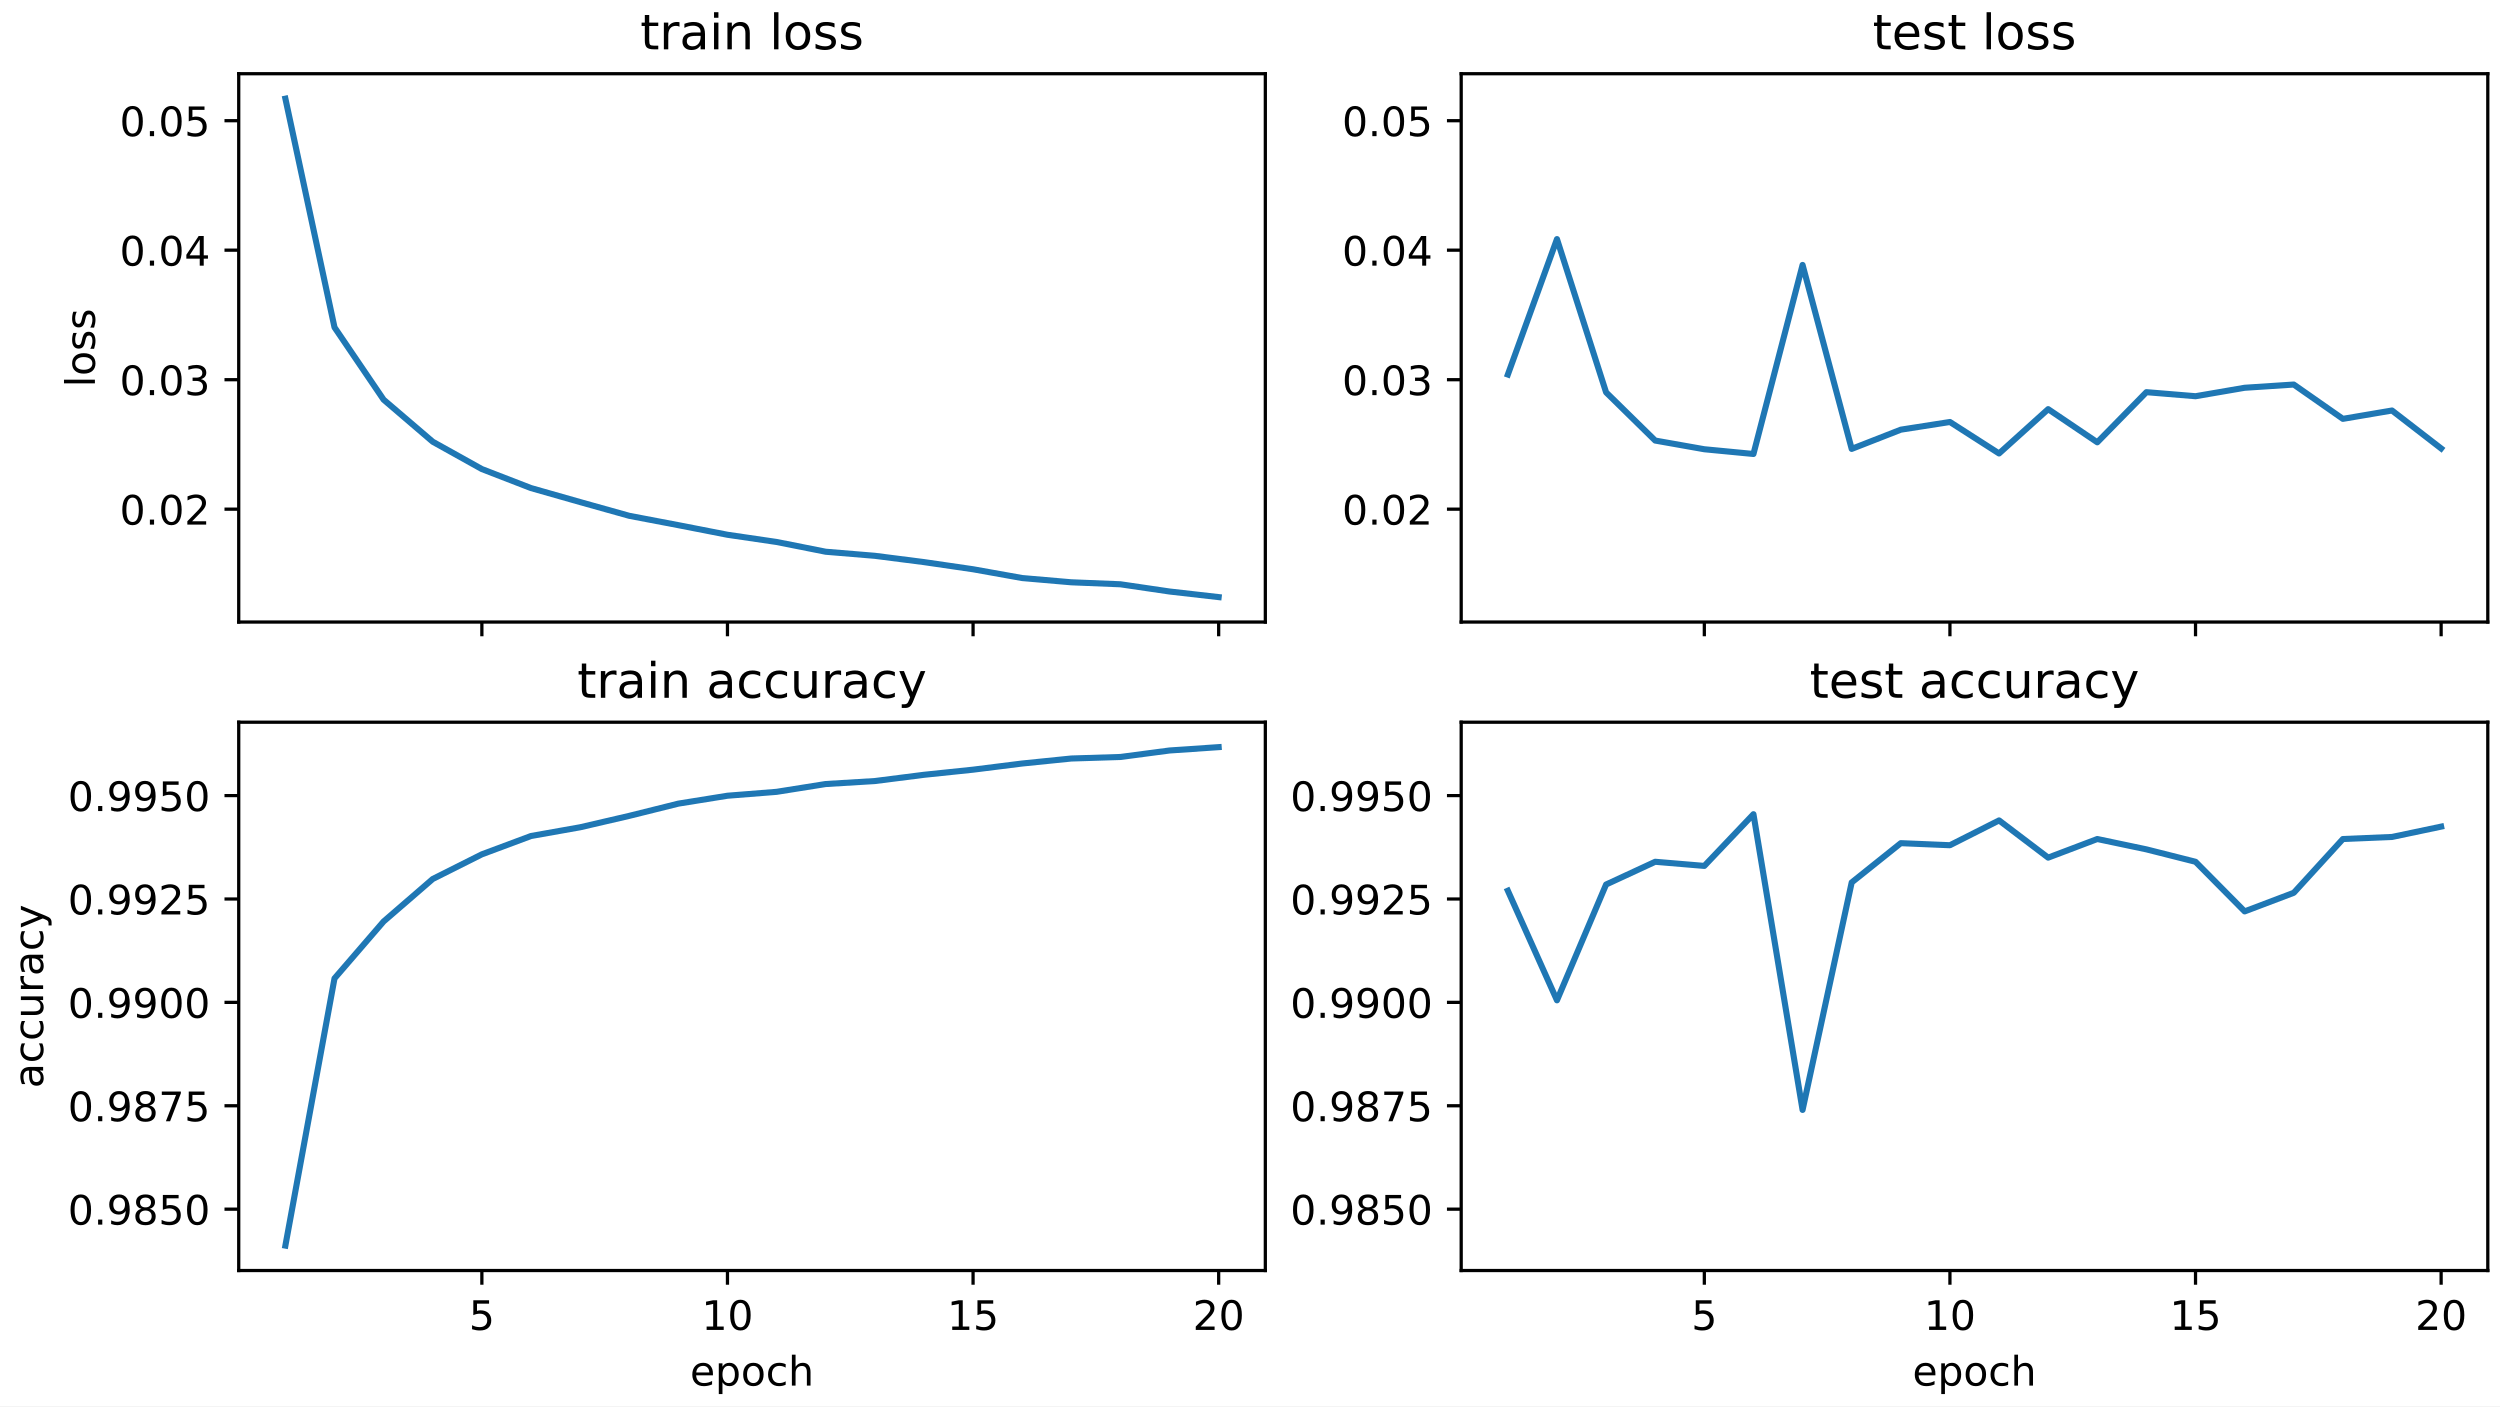
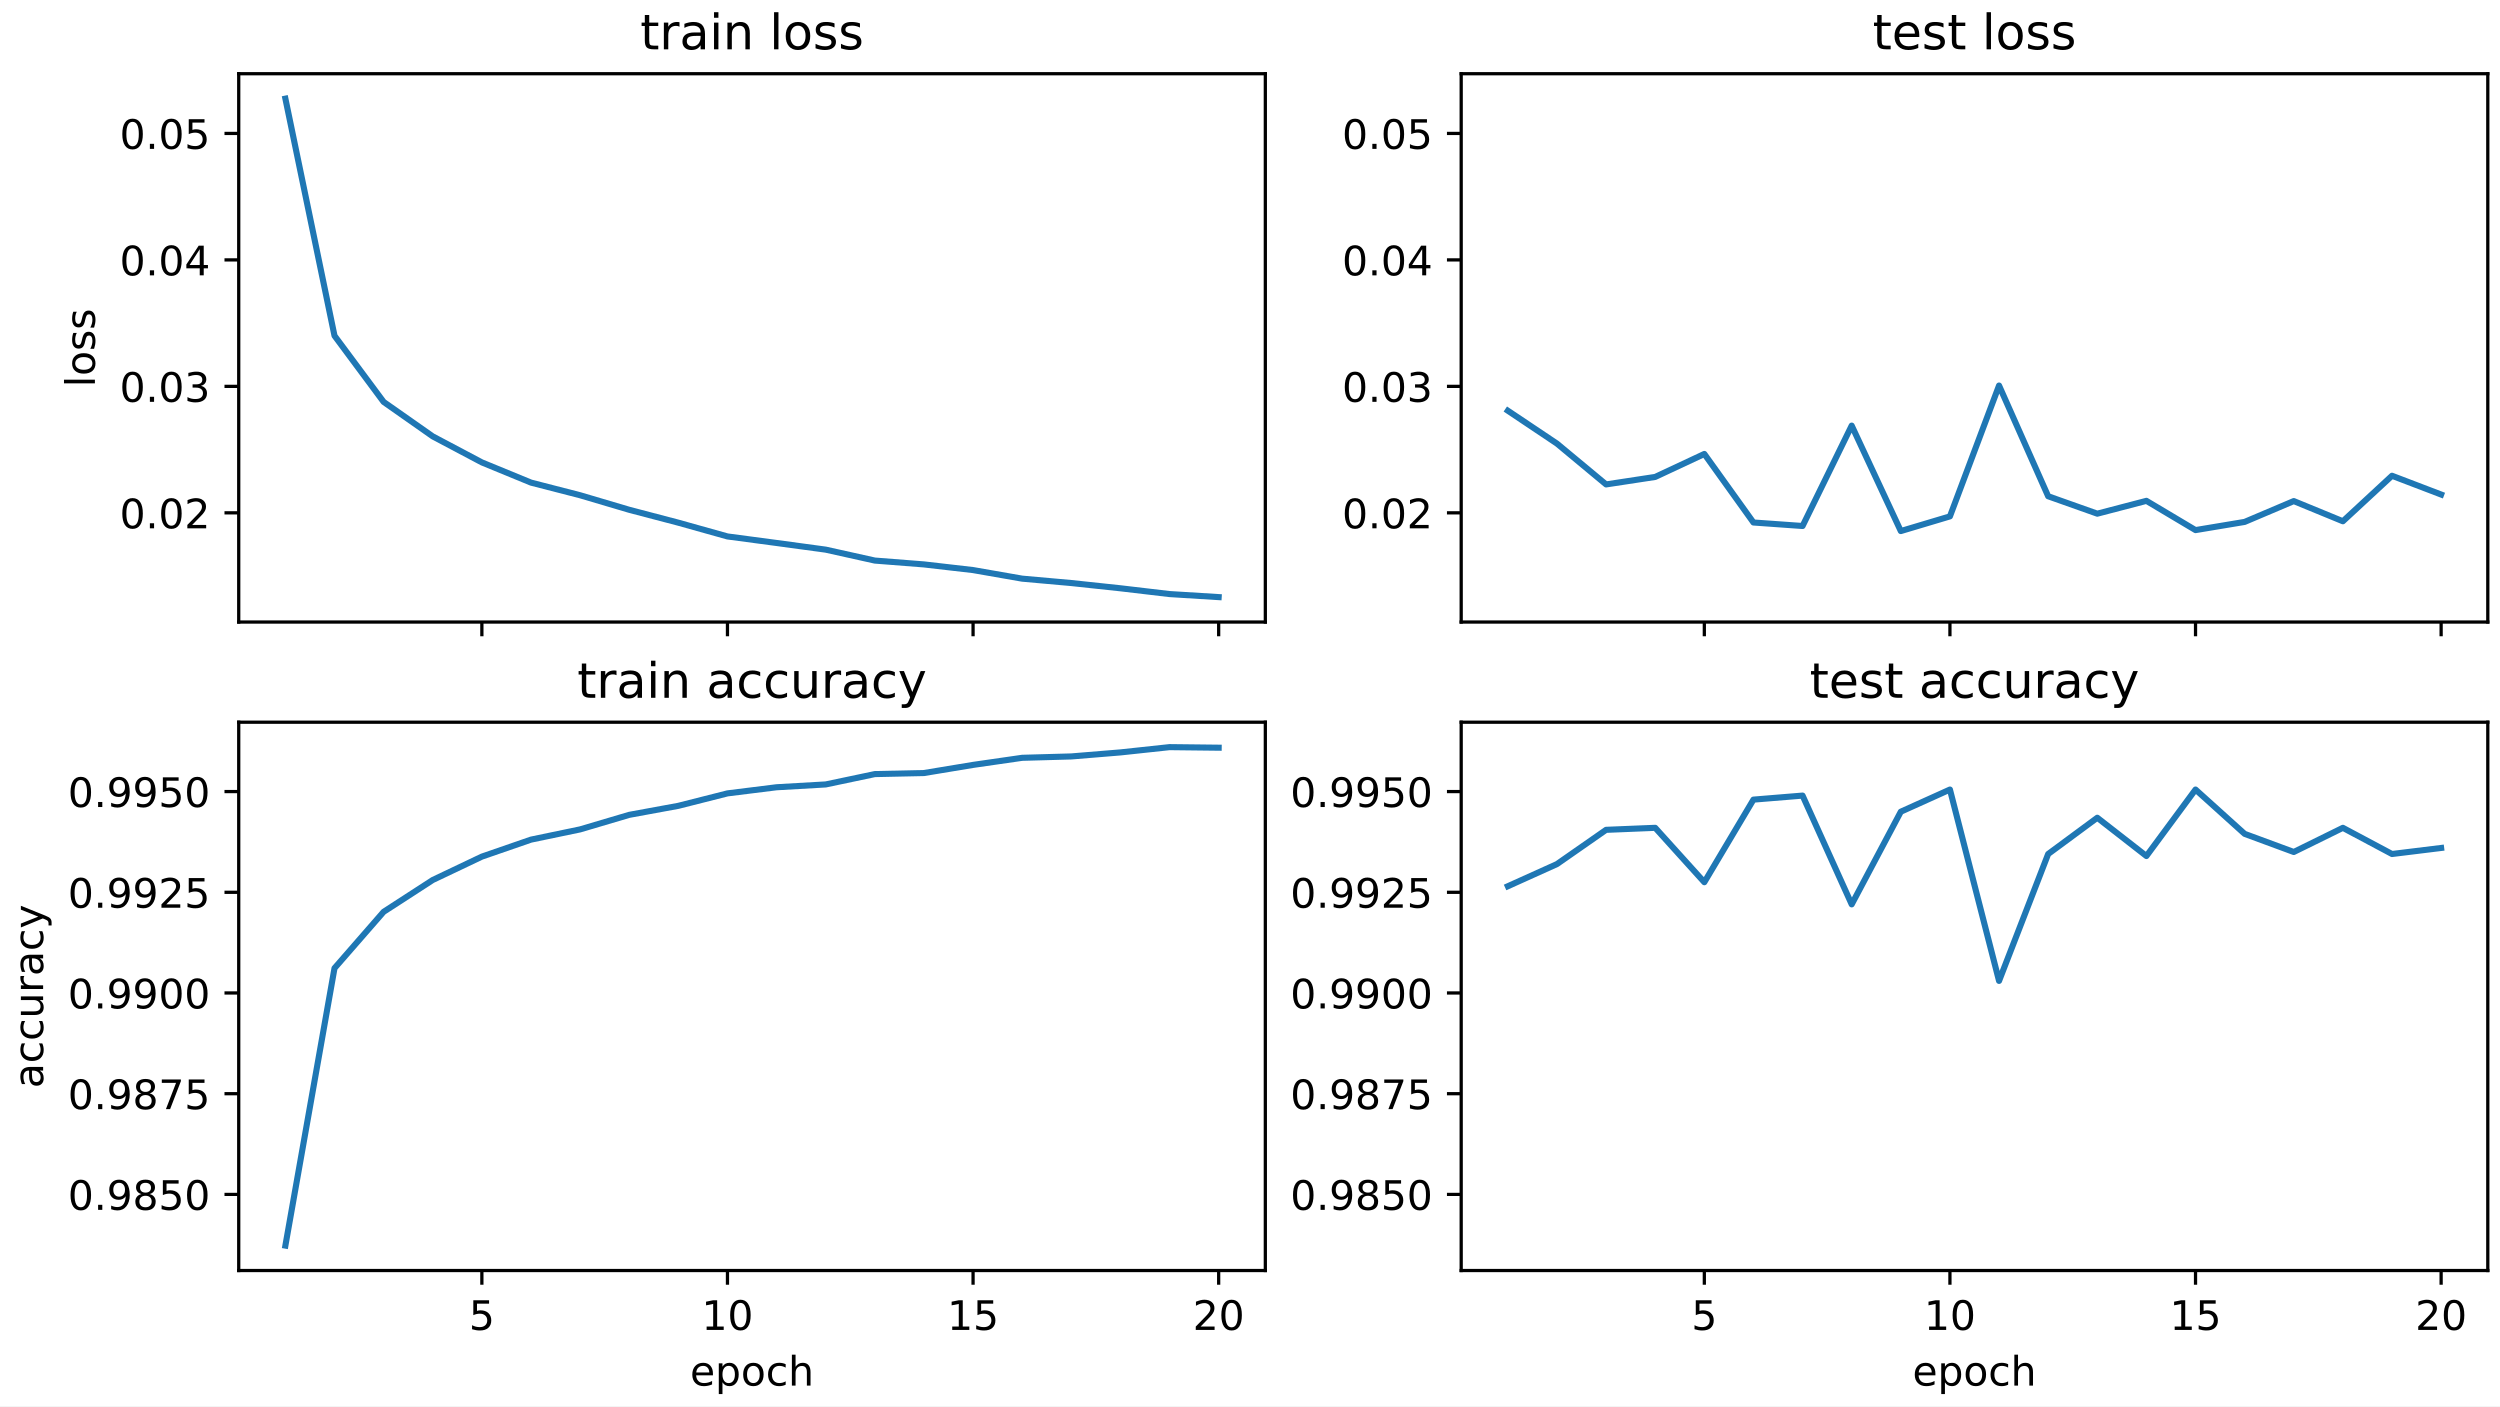
<svg xmlns="http://www.w3.org/2000/svg" xmlns:xlink="http://www.w3.org/1999/xlink" width="614.4pt" height="345.6pt" viewBox="0 0 614.4 345.6" version="1.1">
  <defs>
    <style type="text/css">*{stroke-linejoin: round; stroke-linecap: butt}</style>
  </defs>
  <g id="figure_1">
    <g id="patch_1">
      <path d="M 0 345.6  L 614.4 345.6  L 614.4 0  L 0 0  z " style="fill: #ffffff" />
    </g>
    <g id="axes_1">
      <g id="patch_2">
        <path d="M 58.669 152.872  L 310.967 152.872  L 310.967 18.118  L 58.669 18.118  z " style="fill: #ffffff" />
      </g>
      <g id="matplotlib.axis_1">
        <g id="xtick_1">
          <g id="line2d_1">
            <defs>
-               <path id="m70077bd15b" d="M 0 0  L 0 3.5  " style="stroke: #000000; stroke-width: 0.8" />
+               <path id="maa7cb78b89" d="M 0 0  L 0 3.5  " style="stroke: #000000; stroke-width: 0.8" />
            </defs>
            <g>
-               <use xlink:href="#m70077bd15b" x="118.424" y="152.872" style="stroke: #000000; stroke-width: 0.8" />
+               <use xlink:href="#maa7cb78b89" x="118.424" y="152.872" style="stroke: #000000; stroke-width: 0.8" />
            </g>
          </g>
        </g>
        <g id="xtick_2">
          <g id="line2d_2">
            <g>
-               <use xlink:href="#m70077bd15b" x="178.782" y="152.872" style="stroke: #000000; stroke-width: 0.8" />
+               <use xlink:href="#maa7cb78b89" x="178.782" y="152.872" style="stroke: #000000; stroke-width: 0.8" />
            </g>
          </g>
        </g>
        <g id="xtick_3">
          <g id="line2d_3">
            <g>
-               <use xlink:href="#m70077bd15b" x="239.141" y="152.872" style="stroke: #000000; stroke-width: 0.8" />
+               <use xlink:href="#maa7cb78b89" x="239.141" y="152.872" style="stroke: #000000; stroke-width: 0.8" />
            </g>
          </g>
        </g>
        <g id="xtick_4">
          <g id="line2d_4">
            <g>
-               <use xlink:href="#m70077bd15b" x="299.499" y="152.872" style="stroke: #000000; stroke-width: 0.8" />
+               <use xlink:href="#maa7cb78b89" x="299.499" y="152.872" style="stroke: #000000; stroke-width: 0.8" />
            </g>
          </g>
        </g>
      </g>
      <g id="matplotlib.axis_2">
        <g id="ytick_1">
          <g id="line2d_5">
            <defs>
-               <path id="m491e54a08e" d="M 0 0  L -3.5 0  " style="stroke: #000000; stroke-width: 0.8" />
+               <path id="m125b72f2b9" d="M 0 0  L -3.5 0  " style="stroke: #000000; stroke-width: 0.8" />
            </defs>
            <g>
-               <use xlink:href="#m491e54a08e" x="58.669" y="125.133" style="stroke: #000000; stroke-width: 0.8" />
+               <use xlink:href="#m125b72f2b9" x="58.669" y="126.038" style="stroke: #000000; stroke-width: 0.8" />
            </g>
          </g>
          <g id="text_1">
-             <g transform="translate(29.40337 128.9321)scale(0.1 -0.1)">
+             <g transform="translate(29.40337 129.8376)scale(0.1 -0.1)">
              <defs>
                <path id="DejaVuSans-30" d="M 2034 4250  Q 1547 4250 1301 3770  Q 1056 3291 1056 2328  Q 1056 1369 1301 889  Q 1547 409 2034 409  Q 2525 409 2770 889  Q 3016 1369 3016 2328  Q 3016 3291 2770 3770  Q 2525 4250 2034 4250  z M 2034 4750  Q 2819 4750 3233 4129  Q 3647 3509 3647 2328  Q 3647 1150 3233 529  Q 2819 -91 2034 -91  Q 1250 -91 836 529  Q 422 1150 422 2328  Q 422 3509 836 4129  Q 1250 4750 2034 4750  z " transform="scale(0.015625)" />
                <path id="DejaVuSans-2e" d="M 684 794  L 1344 794  L 1344 0  L 684 0  L 684 794  z " transform="scale(0.015625)" />
                <path id="DejaVuSans-32" d="M 1228 531  L 3431 531  L 3431 0  L 469 0  L 469 531  Q 828 903 1448 1529  Q 2069 2156 2228 2338  Q 2531 2678 2651 2914  Q 2772 3150 2772 3378  Q 2772 3750 2511 3984  Q 2250 4219 1831 4219  Q 1534 4219 1204 4116  Q 875 4013 500 3803  L 500 4441  Q 881 4594 1212 4672  Q 1544 4750 1819 4750  Q 2544 4750 2975 4387  Q 3406 4025 3406 3419  Q 3406 3131 3298 2873  Q 3191 2616 2906 2266  Q 2828 2175 2409 1742  Q 1991 1309 1228 531  z " transform="scale(0.015625)" />
              </defs>
              <use xlink:href="#DejaVuSans-30" />
              <use xlink:href="#DejaVuSans-2e" x="63.623" />
              <use xlink:href="#DejaVuSans-30" x="95.41" />
              <use xlink:href="#DejaVuSans-32" x="159.033" />
            </g>
          </g>
        </g>
        <g id="ytick_2">
          <g id="line2d_6">
            <g>
-               <use xlink:href="#m491e54a08e" x="58.669" y="93.309" style="stroke: #000000; stroke-width: 0.8" />
+               <use xlink:href="#m125b72f2b9" x="58.669" y="94.955" style="stroke: #000000; stroke-width: 0.8" />
            </g>
          </g>
          <g id="text_2">
-             <g transform="translate(29.40337 97.1085)scale(0.1 -0.1)">
+             <g transform="translate(29.40337 98.75464)scale(0.1 -0.1)">
              <defs>
                <path id="DejaVuSans-33" d="M 2597 2516  Q 3050 2419 3304 2112  Q 3559 1806 3559 1356  Q 3559 666 3084 287  Q 2609 -91 1734 -91  Q 1441 -91 1130 -33  Q 819 25 488 141  L 488 750  Q 750 597 1062 519  Q 1375 441 1716 441  Q 2309 441 2620 675  Q 2931 909 2931 1356  Q 2931 1769 2642 2001  Q 2353 2234 1838 2234  L 1294 2234  L 1294 2753  L 1863 2753  Q 2328 2753 2575 2939  Q 2822 3125 2822 3475  Q 2822 3834 2567 4026  Q 2313 4219 1838 4219  Q 1578 4219 1281 4162  Q 984 4106 628 3988  L 628 4550  Q 988 4650 1302 4700  Q 1616 4750 1894 4750  Q 2613 4750 3031 4423  Q 3450 4097 3450 3541  Q 3450 3153 3228 2886  Q 3006 2619 2597 2516  z " transform="scale(0.015625)" />
              </defs>
              <use xlink:href="#DejaVuSans-30" />
              <use xlink:href="#DejaVuSans-2e" x="63.623" />
              <use xlink:href="#DejaVuSans-30" x="95.41" />
              <use xlink:href="#DejaVuSans-33" x="159.033" />
            </g>
          </g>
        </g>
        <g id="ytick_3">
          <g id="line2d_7">
            <g>
-               <use xlink:href="#m491e54a08e" x="58.669" y="61.486" style="stroke: #000000; stroke-width: 0.8" />
+               <use xlink:href="#m125b72f2b9" x="58.669" y="63.872" style="stroke: #000000; stroke-width: 0.8" />
            </g>
          </g>
          <g id="text_3">
-             <g transform="translate(29.40337 65.28491)scale(0.1 -0.1)">
+             <g transform="translate(29.40337 67.67171)scale(0.1 -0.1)">
              <defs>
                <path id="DejaVuSans-34" d="M 2419 4116  L 825 1625  L 2419 1625  L 2419 4116  z M 2253 4666  L 3047 4666  L 3047 1625  L 3713 1625  L 3713 1100  L 3047 1100  L 3047 0  L 2419 0  L 2419 1100  L 313 1100  L 313 1709  L 2253 4666  z " transform="scale(0.015625)" />
              </defs>
              <use xlink:href="#DejaVuSans-30" />
              <use xlink:href="#DejaVuSans-2e" x="63.623" />
              <use xlink:href="#DejaVuSans-30" x="95.41" />
              <use xlink:href="#DejaVuSans-34" x="159.033" />
            </g>
          </g>
        </g>
        <g id="ytick_4">
          <g id="line2d_8">
            <g>
-               <use xlink:href="#m491e54a08e" x="58.669" y="29.662" style="stroke: #000000; stroke-width: 0.8" />
+               <use xlink:href="#m125b72f2b9" x="58.669" y="32.79" style="stroke: #000000; stroke-width: 0.8" />
            </g>
          </g>
          <g id="text_4">
-             <g transform="translate(29.40337 33.46131)scale(0.1 -0.1)">
+             <g transform="translate(29.40337 36.58877)scale(0.1 -0.1)">
              <defs>
                <path id="DejaVuSans-35" d="M 691 4666  L 3169 4666  L 3169 4134  L 1269 4134  L 1269 2991  Q 1406 3038 1543 3061  Q 1681 3084 1819 3084  Q 2600 3084 3056 2656  Q 3513 2228 3513 1497  Q 3513 744 3044 326  Q 2575 -91 1722 -91  Q 1428 -91 1123 -41  Q 819 9 494 109  L 494 744  Q 775 591 1075 516  Q 1375 441 1709 441  Q 2250 441 2565 725  Q 2881 1009 2881 1497  Q 2881 1984 2565 2268  Q 2250 2553 1709 2553  Q 1456 2553 1204 2497  Q 953 2441 691 2322  L 691 4666  z " transform="scale(0.015625)" />
              </defs>
              <use xlink:href="#DejaVuSans-30" />
              <use xlink:href="#DejaVuSans-2e" x="63.623" />
              <use xlink:href="#DejaVuSans-30" x="95.41" />
              <use xlink:href="#DejaVuSans-35" x="159.033" />
            </g>
          </g>
        </g>
        <g id="text_5">
          <g transform="translate(23.32368 95.15281)rotate(-90)scale(0.1 -0.1)">
            <defs>
              <path id="DejaVuSans-6c" d="M 603 4863  L 1178 4863  L 1178 0  L 603 0  L 603 4863  z " transform="scale(0.015625)" />
              <path id="DejaVuSans-6f" d="M 1959 3097  Q 1497 3097 1228 2736  Q 959 2375 959 1747  Q 959 1119 1226 758  Q 1494 397 1959 397  Q 2419 397 2687 759  Q 2956 1122 2956 1747  Q 2956 2369 2687 2733  Q 2419 3097 1959 3097  z M 1959 3584  Q 2709 3584 3137 3096  Q 3566 2609 3566 1747  Q 3566 888 3137 398  Q 2709 -91 1959 -91  Q 1206 -91 779 398  Q 353 888 353 1747  Q 353 2609 779 3096  Q 1206 3584 1959 3584  z " transform="scale(0.015625)" />
              <path id="DejaVuSans-73" d="M 2834 3397  L 2834 2853  Q 2591 2978 2328 3040  Q 2066 3103 1784 3103  Q 1356 3103 1142 2972  Q 928 2841 928 2578  Q 928 2378 1081 2264  Q 1234 2150 1697 2047  L 1894 2003  Q 2506 1872 2764 1633  Q 3022 1394 3022 966  Q 3022 478 2636 193  Q 2250 -91 1575 -91  Q 1294 -91 989 -36  Q 684 19 347 128  L 347 722  Q 666 556 975 473  Q 1284 391 1588 391  Q 1994 391 2212 530  Q 2431 669 2431 922  Q 2431 1156 2273 1281  Q 2116 1406 1581 1522  L 1381 1569  Q 847 1681 609 1914  Q 372 2147 372 2553  Q 372 3047 722 3315  Q 1072 3584 1716 3584  Q 2034 3584 2315 3537  Q 2597 3491 2834 3397  z " transform="scale(0.015625)" />
            </defs>
            <use xlink:href="#DejaVuSans-6c" />
            <use xlink:href="#DejaVuSans-6f" x="27.783" />
            <use xlink:href="#DejaVuSans-73" x="88.965" />
            <use xlink:href="#DejaVuSans-73" x="141.064" />
          </g>
        </g>
      </g>
      <g id="line2d_9">
-         <path d="M 70.137 24.244  L 82.209 80.451  L 94.28 98.227  L 106.352 108.558  L 118.424 115.28  L 130.495 119.948  L 142.567 123.387  L 154.639 126.765  L 166.711 129.064  L 178.782 131.423  L 190.854 133.195  L 202.926 135.593  L 214.997 136.596  L 227.069 138.14  L 239.141 139.902  L 251.212 142.062  L 263.284 143.104  L 275.356 143.594  L 287.427 145.368  L 299.499 146.746  " clip-path="url(#pf077c86bed)" style="fill: none; stroke: #1f77b4; stroke-width: 1.5; stroke-linecap: square" />
+         <path d="M 70.137 24.244  L 82.209 82.518  L 94.28 98.773  L 106.352 107.246  L 118.424 113.639  L 130.495 118.603  L 142.567 121.713  L 154.639 125.287  L 166.711 128.456  L 178.782 131.837  L 190.854 133.443  L 202.926 135.081  L 214.997 137.765  L 227.069 138.71  L 239.141 140.101  L 251.212 142.211  L 263.284 143.287  L 275.356 144.577  L 287.427 145.998  L 299.499 146.746  " clip-path="url(#p42334c3168)" style="fill: none; stroke: #1f77b4; stroke-width: 1.5; stroke-linecap: square" />
      </g>
      <g id="patch_3">
        <path d="M 58.669 152.872  L 58.669 18.118  " style="fill: none; stroke: #000000; stroke-width: 0.8; stroke-linejoin: miter; stroke-linecap: square" />
      </g>
      <g id="patch_4">
        <path d="M 310.967 152.872  L 310.967 18.118  " style="fill: none; stroke: #000000; stroke-width: 0.8; stroke-linejoin: miter; stroke-linecap: square" />
      </g>
      <g id="patch_5">
        <path d="M 58.669 152.872  L 310.967 152.872  " style="fill: none; stroke: #000000; stroke-width: 0.8; stroke-linejoin: miter; stroke-linecap: square" />
      </g>
      <g id="patch_6">
        <path d="M 58.669 18.118  L 310.967 18.118  " style="fill: none; stroke: #000000; stroke-width: 0.8; stroke-linejoin: miter; stroke-linecap: square" />
      </g>
      <g id="text_6">
        <g transform="translate(157.3568 12.11837)scale(0.12 -0.12)">
          <defs>
            <path id="DejaVuSans-74" d="M 1172 4494  L 1172 3500  L 2356 3500  L 2356 3053  L 1172 3053  L 1172 1153  Q 1172 725 1289 603  Q 1406 481 1766 481  L 2356 481  L 2356 0  L 1766 0  Q 1100 0 847 248  Q 594 497 594 1153  L 594 3053  L 172 3053  L 172 3500  L 594 3500  L 594 4494  L 1172 4494  z " transform="scale(0.015625)" />
            <path id="DejaVuSans-72" d="M 2631 2963  Q 2534 3019 2420 3045  Q 2306 3072 2169 3072  Q 1681 3072 1420 2755  Q 1159 2438 1159 1844  L 1159 0  L 581 0  L 581 3500  L 1159 3500  L 1159 2956  Q 1341 3275 1631 3429  Q 1922 3584 2338 3584  Q 2397 3584 2469 3576  Q 2541 3569 2628 3553  L 2631 2963  z " transform="scale(0.015625)" />
            <path id="DejaVuSans-61" d="M 2194 1759  Q 1497 1759 1228 1600  Q 959 1441 959 1056  Q 959 750 1161 570  Q 1363 391 1709 391  Q 2188 391 2477 730  Q 2766 1069 2766 1631  L 2766 1759  L 2194 1759  z M 3341 1997  L 3341 0  L 2766 0  L 2766 531  Q 2569 213 2275 61  Q 1981 -91 1556 -91  Q 1019 -91 701 211  Q 384 513 384 1019  Q 384 1609 779 1909  Q 1175 2209 1959 2209  L 2766 2209  L 2766 2266  Q 2766 2663 2505 2880  Q 2244 3097 1772 3097  Q 1472 3097 1187 3025  Q 903 2953 641 2809  L 641 3341  Q 956 3463 1253 3523  Q 1550 3584 1831 3584  Q 2591 3584 2966 3190  Q 3341 2797 3341 1997  z " transform="scale(0.015625)" />
            <path id="DejaVuSans-69" d="M 603 3500  L 1178 3500  L 1178 0  L 603 0  L 603 3500  z M 603 4863  L 1178 4863  L 1178 4134  L 603 4134  L 603 4863  z " transform="scale(0.015625)" />
            <path id="DejaVuSans-6e" d="M 3513 2113  L 3513 0  L 2938 0  L 2938 2094  Q 2938 2591 2744 2837  Q 2550 3084 2163 3084  Q 1697 3084 1428 2787  Q 1159 2491 1159 1978  L 1159 0  L 581 0  L 581 3500  L 1159 3500  L 1159 2956  Q 1366 3272 1645 3428  Q 1925 3584 2291 3584  Q 2894 3584 3203 3211  Q 3513 2838 3513 2113  z " transform="scale(0.015625)" />
            <path id="DejaVuSans-20" transform="scale(0.015625)" />
          </defs>
          <use xlink:href="#DejaVuSans-74" />
          <use xlink:href="#DejaVuSans-72" x="39.209" />
          <use xlink:href="#DejaVuSans-61" x="80.322" />
          <use xlink:href="#DejaVuSans-69" x="141.602" />
          <use xlink:href="#DejaVuSans-6e" x="169.385" />
          <use xlink:href="#DejaVuSans-20" x="232.764" />
          <use xlink:href="#DejaVuSans-6c" x="264.551" />
          <use xlink:href="#DejaVuSans-6f" x="292.334" />
          <use xlink:href="#DejaVuSans-73" x="353.516" />
          <use xlink:href="#DejaVuSans-73" x="405.615" />
        </g>
      </g>
    </g>
    <g id="axes_2">
      <g id="patch_7">
        <path d="M 359.102 152.872  L 611.4 152.872  L 611.4 18.118  L 359.102 18.118  z " style="fill: #ffffff" />
      </g>
      <g id="matplotlib.axis_3">
        <g id="xtick_5">
          <g id="line2d_10">
            <g>
-               <use xlink:href="#m70077bd15b" x="418.856" y="152.872" style="stroke: #000000; stroke-width: 0.8" />
+               <use xlink:href="#maa7cb78b89" x="418.856" y="152.872" style="stroke: #000000; stroke-width: 0.8" />
            </g>
          </g>
        </g>
        <g id="xtick_6">
          <g id="line2d_11">
            <g>
-               <use xlink:href="#m70077bd15b" x="479.215" y="152.872" style="stroke: #000000; stroke-width: 0.8" />
+               <use xlink:href="#maa7cb78b89" x="479.215" y="152.872" style="stroke: #000000; stroke-width: 0.8" />
            </g>
          </g>
        </g>
        <g id="xtick_7">
          <g id="line2d_12">
            <g>
-               <use xlink:href="#m70077bd15b" x="539.573" y="152.872" style="stroke: #000000; stroke-width: 0.8" />
+               <use xlink:href="#maa7cb78b89" x="539.573" y="152.872" style="stroke: #000000; stroke-width: 0.8" />
            </g>
          </g>
        </g>
        <g id="xtick_8">
          <g id="line2d_13">
            <g>
-               <use xlink:href="#m70077bd15b" x="599.932" y="152.872" style="stroke: #000000; stroke-width: 0.8" />
+               <use xlink:href="#maa7cb78b89" x="599.932" y="152.872" style="stroke: #000000; stroke-width: 0.8" />
            </g>
          </g>
        </g>
      </g>
      <g id="matplotlib.axis_4">
        <g id="ytick_5">
          <g id="line2d_14">
            <g>
-               <use xlink:href="#m491e54a08e" x="359.102" y="125.133" style="stroke: #000000; stroke-width: 0.8" />
+               <use xlink:href="#m125b72f2b9" x="359.102" y="126.038" style="stroke: #000000; stroke-width: 0.8" />
            </g>
          </g>
          <g id="text_7">
-             <g transform="translate(329.8361 128.9321)scale(0.1 -0.1)">
+             <g transform="translate(329.8361 129.8376)scale(0.1 -0.1)">
              <use xlink:href="#DejaVuSans-30" />
              <use xlink:href="#DejaVuSans-2e" x="63.623" />
              <use xlink:href="#DejaVuSans-30" x="95.41" />
              <use xlink:href="#DejaVuSans-32" x="159.033" />
            </g>
          </g>
        </g>
        <g id="ytick_6">
          <g id="line2d_15">
            <g>
-               <use xlink:href="#m491e54a08e" x="359.102" y="93.309" style="stroke: #000000; stroke-width: 0.8" />
+               <use xlink:href="#m125b72f2b9" x="359.102" y="94.955" style="stroke: #000000; stroke-width: 0.8" />
            </g>
          </g>
          <g id="text_8">
-             <g transform="translate(329.8361 97.1085)scale(0.1 -0.1)">
+             <g transform="translate(329.8361 98.75464)scale(0.1 -0.1)">
              <use xlink:href="#DejaVuSans-30" />
              <use xlink:href="#DejaVuSans-2e" x="63.623" />
              <use xlink:href="#DejaVuSans-30" x="95.41" />
              <use xlink:href="#DejaVuSans-33" x="159.033" />
            </g>
          </g>
        </g>
        <g id="ytick_7">
          <g id="line2d_16">
            <g>
-               <use xlink:href="#m491e54a08e" x="359.102" y="61.486" style="stroke: #000000; stroke-width: 0.8" />
+               <use xlink:href="#m125b72f2b9" x="359.102" y="63.872" style="stroke: #000000; stroke-width: 0.8" />
            </g>
          </g>
          <g id="text_9">
-             <g transform="translate(329.8361 65.28491)scale(0.1 -0.1)">
+             <g transform="translate(329.8361 67.67171)scale(0.1 -0.1)">
              <use xlink:href="#DejaVuSans-30" />
              <use xlink:href="#DejaVuSans-2e" x="63.623" />
              <use xlink:href="#DejaVuSans-30" x="95.41" />
              <use xlink:href="#DejaVuSans-34" x="159.033" />
            </g>
          </g>
        </g>
        <g id="ytick_8">
          <g id="line2d_17">
            <g>
-               <use xlink:href="#m491e54a08e" x="359.102" y="29.662" style="stroke: #000000; stroke-width: 0.8" />
+               <use xlink:href="#m125b72f2b9" x="359.102" y="32.79" style="stroke: #000000; stroke-width: 0.8" />
            </g>
          </g>
          <g id="text_10">
-             <g transform="translate(329.8361 33.46131)scale(0.1 -0.1)">
+             <g transform="translate(329.8361 36.58877)scale(0.1 -0.1)">
              <use xlink:href="#DejaVuSans-30" />
              <use xlink:href="#DejaVuSans-2e" x="63.623" />
              <use xlink:href="#DejaVuSans-30" x="95.41" />
              <use xlink:href="#DejaVuSans-35" x="159.033" />
            </g>
          </g>
        </g>
      </g>
      <g id="line2d_18">
-         <path d="M 370.57 92.049  L 382.641 58.764  L 394.713 96.424  L 406.785 108.271  L 418.856 110.408  L 430.928 111.568  L 443 65.114  L 455.072 110.319  L 467.143 105.596  L 479.215 103.708  L 491.287 111.443  L 503.358 100.552  L 515.43 108.699  L 527.502 96.379  L 539.573 97.374  L 551.645 95.298  L 563.717 94.505  L 575.788 102.936  L 587.86 100.886  L 599.932 110.209  " clip-path="url(#p6ead31905f)" style="fill: none; stroke: #1f77b4; stroke-width: 1.5; stroke-linecap: square" />
+         <path d="M 370.57 100.937  L 382.641 109.02  L 394.713 119.051  L 406.785 117.211  L 418.856 111.564  L 430.928 128.408  L 443 129.268  L 455.072 104.601  L 467.143 130.515  L 479.215 126.904  L 491.287 94.751  L 503.358 121.958  L 515.43 126.241  L 527.502 123.086  L 539.573 130.277  L 551.645 128.265  L 563.717 123.144  L 575.788 128.104  L 587.86 116.923  L 599.932 121.535  " clip-path="url(#p0ab7b01d37)" style="fill: none; stroke: #1f77b4; stroke-width: 1.5; stroke-linecap: square" />
      </g>
      <g id="patch_8">
        <path d="M 359.102 152.872  L 359.102 18.118  " style="fill: none; stroke: #000000; stroke-width: 0.8; stroke-linejoin: miter; stroke-linecap: square" />
      </g>
      <g id="patch_9">
        <path d="M 611.4 152.872  L 611.4 18.118  " style="fill: none; stroke: #000000; stroke-width: 0.8; stroke-linejoin: miter; stroke-linecap: square" />
      </g>
      <g id="patch_10">
        <path d="M 359.102 152.872  L 611.4 152.872  " style="fill: none; stroke: #000000; stroke-width: 0.8; stroke-linejoin: miter; stroke-linecap: square" />
      </g>
      <g id="patch_11">
        <path d="M 359.102 18.118  L 611.4 18.118  " style="fill: none; stroke: #000000; stroke-width: 0.8; stroke-linejoin: miter; stroke-linecap: square" />
      </g>
      <g id="text_11">
        <g transform="translate(460.2326 12.11837)scale(0.12 -0.12)">
          <defs>
            <path id="DejaVuSans-65" d="M 3597 1894  L 3597 1613  L 953 1613  Q 991 1019 1311 708  Q 1631 397 2203 397  Q 2534 397 2845 478  Q 3156 559 3463 722  L 3463 178  Q 3153 47 2828 -22  Q 2503 -91 2169 -91  Q 1331 -91 842 396  Q 353 884 353 1716  Q 353 2575 817 3079  Q 1281 3584 2069 3584  Q 2775 3584 3186 3129  Q 3597 2675 3597 1894  z M 3022 2063  Q 3016 2534 2758 2815  Q 2500 3097 2075 3097  Q 1594 3097 1305 2825  Q 1016 2553 972 2059  L 3022 2063  z " transform="scale(0.015625)" />
          </defs>
          <use xlink:href="#DejaVuSans-74" />
          <use xlink:href="#DejaVuSans-65" x="39.209" />
          <use xlink:href="#DejaVuSans-73" x="100.732" />
          <use xlink:href="#DejaVuSans-74" x="152.832" />
          <use xlink:href="#DejaVuSans-20" x="192.041" />
          <use xlink:href="#DejaVuSans-6c" x="223.828" />
          <use xlink:href="#DejaVuSans-6f" x="251.611" />
          <use xlink:href="#DejaVuSans-73" x="312.793" />
          <use xlink:href="#DejaVuSans-73" x="364.893" />
        </g>
      </g>
    </g>
    <g id="axes_3">
      <g id="patch_12">
        <path d="M 58.669 312.244  L 310.967 312.244  L 310.967 177.49  L 58.669 177.49  z " style="fill: #ffffff" />
      </g>
      <g id="matplotlib.axis_5">
        <g id="xtick_9">
          <g id="line2d_19">
            <g>
-               <use xlink:href="#m70077bd15b" x="118.424" y="312.244" style="stroke: #000000; stroke-width: 0.8" />
+               <use xlink:href="#maa7cb78b89" x="118.424" y="312.244" style="stroke: #000000; stroke-width: 0.8" />
            </g>
          </g>
          <g id="text_12">
            <g transform="translate(115.2425 326.8419)scale(0.1 -0.1)">
              <use xlink:href="#DejaVuSans-35" />
            </g>
          </g>
        </g>
        <g id="xtick_10">
          <g id="line2d_20">
            <g>
-               <use xlink:href="#m70077bd15b" x="178.782" y="312.244" style="stroke: #000000; stroke-width: 0.8" />
+               <use xlink:href="#maa7cb78b89" x="178.782" y="312.244" style="stroke: #000000; stroke-width: 0.8" />
            </g>
          </g>
          <g id="text_13">
            <g transform="translate(172.4197 326.8419)scale(0.1 -0.1)">
              <defs>
                <path id="DejaVuSans-31" d="M 794 531  L 1825 531  L 1825 4091  L 703 3866  L 703 4441  L 1819 4666  L 2450 4666  L 2450 531  L 3481 531  L 3481 0  L 794 0  L 794 531  z " transform="scale(0.015625)" />
              </defs>
              <use xlink:href="#DejaVuSans-31" />
              <use xlink:href="#DejaVuSans-30" x="63.623" />
            </g>
          </g>
        </g>
        <g id="xtick_11">
          <g id="line2d_21">
            <g>
-               <use xlink:href="#m70077bd15b" x="239.141" y="312.244" style="stroke: #000000; stroke-width: 0.8" />
+               <use xlink:href="#maa7cb78b89" x="239.141" y="312.244" style="stroke: #000000; stroke-width: 0.8" />
            </g>
          </g>
          <g id="text_14">
            <g transform="translate(232.7781 326.8419)scale(0.1 -0.1)">
              <use xlink:href="#DejaVuSans-31" />
              <use xlink:href="#DejaVuSans-35" x="63.623" />
            </g>
          </g>
        </g>
        <g id="xtick_12">
          <g id="line2d_22">
            <g>
-               <use xlink:href="#m70077bd15b" x="299.499" y="312.244" style="stroke: #000000; stroke-width: 0.8" />
+               <use xlink:href="#maa7cb78b89" x="299.499" y="312.244" style="stroke: #000000; stroke-width: 0.8" />
            </g>
          </g>
          <g id="text_15">
            <g transform="translate(293.1365 326.8419)scale(0.1 -0.1)">
              <use xlink:href="#DejaVuSans-32" />
              <use xlink:href="#DejaVuSans-30" x="63.623" />
            </g>
          </g>
        </g>
        <g id="text_16">
          <g transform="translate(169.5899 340.5201)scale(0.1 -0.1)">
            <defs>
              <path id="DejaVuSans-70" d="M 1159 525  L 1159 -1331  L 581 -1331  L 581 3500  L 1159 3500  L 1159 2969  Q 1341 3281 1617 3432  Q 1894 3584 2278 3584  Q 2916 3584 3314 3078  Q 3713 2572 3713 1747  Q 3713 922 3314 415  Q 2916 -91 2278 -91  Q 1894 -91 1617 61  Q 1341 213 1159 525  z M 3116 1747  Q 3116 2381 2855 2742  Q 2594 3103 2138 3103  Q 1681 3103 1420 2742  Q 1159 2381 1159 1747  Q 1159 1113 1420 752  Q 1681 391 2138 391  Q 2594 391 2855 752  Q 3116 1113 3116 1747  z " transform="scale(0.015625)" />
              <path id="DejaVuSans-63" d="M 3122 3366  L 3122 2828  Q 2878 2963 2633 3030  Q 2388 3097 2138 3097  Q 1578 3097 1268 2742  Q 959 2388 959 1747  Q 959 1106 1268 751  Q 1578 397 2138 397  Q 2388 397 2633 464  Q 2878 531 3122 666  L 3122 134  Q 2881 22 2623 -34  Q 2366 -91 2075 -91  Q 1284 -91 818 406  Q 353 903 353 1747  Q 353 2603 823 3093  Q 1294 3584 2113 3584  Q 2378 3584 2631 3529  Q 2884 3475 3122 3366  z " transform="scale(0.015625)" />
              <path id="DejaVuSans-68" d="M 3513 2113  L 3513 0  L 2938 0  L 2938 2094  Q 2938 2591 2744 2837  Q 2550 3084 2163 3084  Q 1697 3084 1428 2787  Q 1159 2491 1159 1978  L 1159 0  L 581 0  L 581 4863  L 1159 4863  L 1159 2956  Q 1366 3272 1645 3428  Q 1925 3584 2291 3584  Q 2894 3584 3203 3211  Q 3513 2838 3513 2113  z " transform="scale(0.015625)" />
            </defs>
            <use xlink:href="#DejaVuSans-65" />
            <use xlink:href="#DejaVuSans-70" x="61.523" />
            <use xlink:href="#DejaVuSans-6f" x="125" />
            <use xlink:href="#DejaVuSans-63" x="186.182" />
            <use xlink:href="#DejaVuSans-68" x="241.162" />
          </g>
        </g>
      </g>
      <g id="matplotlib.axis_6">
        <g id="ytick_9">
          <g id="line2d_23">
            <g>
-               <use xlink:href="#m491e54a08e" x="58.669" y="297.164" style="stroke: #000000; stroke-width: 0.8" />
+               <use xlink:href="#m125b72f2b9" x="58.669" y="293.535" style="stroke: #000000; stroke-width: 0.8" />
            </g>
          </g>
          <g id="text_17">
-             <g transform="translate(16.67836 300.9634)scale(0.1 -0.1)">
+             <g transform="translate(16.67836 297.3347)scale(0.1 -0.1)">
              <defs>
                <path id="DejaVuSans-39" d="M 703 97  L 703 672  Q 941 559 1184 500  Q 1428 441 1663 441  Q 2288 441 2617 861  Q 2947 1281 2994 2138  Q 2813 1869 2534 1725  Q 2256 1581 1919 1581  Q 1219 1581 811 2004  Q 403 2428 403 3163  Q 403 3881 828 4315  Q 1253 4750 1959 4750  Q 2769 4750 3195 4129  Q 3622 3509 3622 2328  Q 3622 1225 3098 567  Q 2575 -91 1691 -91  Q 1453 -91 1209 -44  Q 966 3 703 97  z M 1959 2075  Q 2384 2075 2632 2365  Q 2881 2656 2881 3163  Q 2881 3666 2632 3958  Q 2384 4250 1959 4250  Q 1534 4250 1286 3958  Q 1038 3666 1038 3163  Q 1038 2656 1286 2365  Q 1534 2075 1959 2075  z " transform="scale(0.015625)" />
                <path id="DejaVuSans-38" d="M 2034 2216  Q 1584 2216 1326 1975  Q 1069 1734 1069 1313  Q 1069 891 1326 650  Q 1584 409 2034 409  Q 2484 409 2743 651  Q 3003 894 3003 1313  Q 3003 1734 2745 1975  Q 2488 2216 2034 2216  z M 1403 2484  Q 997 2584 770 2862  Q 544 3141 544 3541  Q 544 4100 942 4425  Q 1341 4750 2034 4750  Q 2731 4750 3128 4425  Q 3525 4100 3525 3541  Q 3525 3141 3298 2862  Q 3072 2584 2669 2484  Q 3125 2378 3379 2068  Q 3634 1759 3634 1313  Q 3634 634 3220 271  Q 2806 -91 2034 -91  Q 1263 -91 848 271  Q 434 634 434 1313  Q 434 1759 690 2068  Q 947 2378 1403 2484  z M 1172 3481  Q 1172 3119 1398 2916  Q 1625 2713 2034 2713  Q 2441 2713 2670 2916  Q 2900 3119 2900 3481  Q 2900 3844 2670 4047  Q 2441 4250 2034 4250  Q 1625 4250 1398 4047  Q 1172 3844 1172 3481  z " transform="scale(0.015625)" />
              </defs>
              <use xlink:href="#DejaVuSans-30" />
              <use xlink:href="#DejaVuSans-2e" x="63.623" />
              <use xlink:href="#DejaVuSans-39" x="95.41" />
              <use xlink:href="#DejaVuSans-38" x="159.033" />
              <use xlink:href="#DejaVuSans-35" x="222.656" />
              <use xlink:href="#DejaVuSans-30" x="286.279" />
            </g>
          </g>
        </g>
        <g id="ytick_10">
          <g id="line2d_24">
            <g>
-               <use xlink:href="#m491e54a08e" x="58.669" y="271.755" style="stroke: #000000; stroke-width: 0.8" />
+               <use xlink:href="#m125b72f2b9" x="58.669" y="268.785" style="stroke: #000000; stroke-width: 0.8" />
            </g>
          </g>
          <g id="text_18">
-             <g transform="translate(16.67836 275.5542)scale(0.1 -0.1)">
+             <g transform="translate(16.67836 272.5846)scale(0.1 -0.1)">
              <defs>
                <path id="DejaVuSans-37" d="M 525 4666  L 3525 4666  L 3525 4397  L 1831 0  L 1172 0  L 2766 4134  L 525 4134  L 525 4666  z " transform="scale(0.015625)" />
              </defs>
              <use xlink:href="#DejaVuSans-30" />
              <use xlink:href="#DejaVuSans-2e" x="63.623" />
              <use xlink:href="#DejaVuSans-39" x="95.41" />
              <use xlink:href="#DejaVuSans-38" x="159.033" />
              <use xlink:href="#DejaVuSans-37" x="222.656" />
              <use xlink:href="#DejaVuSans-35" x="286.279" />
            </g>
          </g>
        </g>
        <g id="ytick_11">
          <g id="line2d_25">
            <g>
-               <use xlink:href="#m491e54a08e" x="58.669" y="246.346" style="stroke: #000000; stroke-width: 0.8" />
+               <use xlink:href="#m125b72f2b9" x="58.669" y="244.035" style="stroke: #000000; stroke-width: 0.8" />
            </g>
          </g>
          <g id="text_19">
-             <g transform="translate(16.67836 250.145)scale(0.1 -0.1)">
+             <g transform="translate(16.67836 247.8345)scale(0.1 -0.1)">
              <use xlink:href="#DejaVuSans-30" />
              <use xlink:href="#DejaVuSans-2e" x="63.623" />
              <use xlink:href="#DejaVuSans-39" x="95.41" />
              <use xlink:href="#DejaVuSans-39" x="159.033" />
              <use xlink:href="#DejaVuSans-30" x="222.656" />
              <use xlink:href="#DejaVuSans-30" x="286.279" />
            </g>
          </g>
        </g>
        <g id="ytick_12">
          <g id="line2d_26">
            <g>
-               <use xlink:href="#m491e54a08e" x="58.669" y="220.937" style="stroke: #000000; stroke-width: 0.8" />
+               <use xlink:href="#m125b72f2b9" x="58.669" y="219.285" style="stroke: #000000; stroke-width: 0.8" />
            </g>
          </g>
          <g id="text_20">
-             <g transform="translate(16.67836 224.7358)scale(0.1 -0.1)">
+             <g transform="translate(16.67836 223.0844)scale(0.1 -0.1)">
              <use xlink:href="#DejaVuSans-30" />
              <use xlink:href="#DejaVuSans-2e" x="63.623" />
              <use xlink:href="#DejaVuSans-39" x="95.41" />
              <use xlink:href="#DejaVuSans-39" x="159.033" />
              <use xlink:href="#DejaVuSans-32" x="222.656" />
              <use xlink:href="#DejaVuSans-35" x="286.279" />
            </g>
          </g>
        </g>
        <g id="ytick_13">
          <g id="line2d_27">
            <g>
-               <use xlink:href="#m491e54a08e" x="58.669" y="195.527" style="stroke: #000000; stroke-width: 0.8" />
+               <use xlink:href="#m125b72f2b9" x="58.669" y="194.535" style="stroke: #000000; stroke-width: 0.8" />
            </g>
          </g>
          <g id="text_21">
-             <g transform="translate(16.67836 199.3266)scale(0.1 -0.1)">
+             <g transform="translate(16.67836 198.3342)scale(0.1 -0.1)">
              <use xlink:href="#DejaVuSans-30" />
              <use xlink:href="#DejaVuSans-2e" x="63.623" />
              <use xlink:href="#DejaVuSans-39" x="95.41" />
              <use xlink:href="#DejaVuSans-39" x="159.033" />
              <use xlink:href="#DejaVuSans-35" x="222.656" />
              <use xlink:href="#DejaVuSans-30" x="286.279" />
            </g>
          </g>
        </g>
        <g id="text_22">
          <g transform="translate(10.59868 267.4262)rotate(-90)scale(0.1 -0.1)">
            <defs>
              <path id="DejaVuSans-75" d="M 544 1381  L 544 3500  L 1119 3500  L 1119 1403  Q 1119 906 1312 657  Q 1506 409 1894 409  Q 2359 409 2629 706  Q 2900 1003 2900 1516  L 2900 3500  L 3475 3500  L 3475 0  L 2900 0  L 2900 538  Q 2691 219 2414 64  Q 2138 -91 1772 -91  Q 1169 -91 856 284  Q 544 659 544 1381  z M 1991 3584  L 1991 3584  z " transform="scale(0.015625)" />
              <path id="DejaVuSans-79" d="M 2059 -325  Q 1816 -950 1584 -1140  Q 1353 -1331 966 -1331  L 506 -1331  L 506 -850  L 844 -850  Q 1081 -850 1212 -737  Q 1344 -625 1503 -206  L 1606 56  L 191 3500  L 800 3500  L 1894 763  L 2988 3500  L 3597 3500  L 2059 -325  z " transform="scale(0.015625)" />
            </defs>
            <use xlink:href="#DejaVuSans-61" />
            <use xlink:href="#DejaVuSans-63" x="61.279" />
            <use xlink:href="#DejaVuSans-63" x="116.26" />
            <use xlink:href="#DejaVuSans-75" x="171.24" />
            <use xlink:href="#DejaVuSans-72" x="234.619" />
            <use xlink:href="#DejaVuSans-61" x="275.732" />
            <use xlink:href="#DejaVuSans-63" x="337.012" />
            <use xlink:href="#DejaVuSans-79" x="391.992" />
          </g>
        </g>
      </g>
      <g id="line2d_28">
-         <path d="M 70.137 306.118  L 82.209 240.451  L 94.28 226.455  L 106.352 216.017  L 118.424 209.96  L 130.495 205.457  L 142.567 203.312  L 154.639 200.508  L 166.711 197.499  L 178.782 195.558  L 190.854 194.602  L 202.926 192.682  L 214.997 191.95  L 227.069 190.415  L 239.141 189.155  L 251.212 187.64  L 263.284 186.411  L 275.356 186.034  L 287.427 184.439  L 299.499 183.615  " clip-path="url(#p24945e5dd9)" style="fill: none; stroke: #1f77b4; stroke-width: 1.5; stroke-linecap: square" />
+         <path d="M 70.137 306.118  L 82.209 237.937  L 94.28 224.087  L 106.352 216.266  L 118.424 210.523  L 130.495 206.346  L 142.567 203.831  L 154.639 200.257  L 166.711 198.04  L 178.782 194.98  L 190.854 193.476  L 202.926 192.783  L 214.997 190.239  L 227.069 189.981  L 239.141 187.981  L 251.212 186.239  L 263.284 185.902  L 275.356 184.912  L 287.427 183.615  L 299.499 183.754  " clip-path="url(#p895e0ac9f2)" style="fill: none; stroke: #1f77b4; stroke-width: 1.5; stroke-linecap: square" />
      </g>
      <g id="patch_13">
        <path d="M 58.669 312.244  L 58.669 177.49  " style="fill: none; stroke: #000000; stroke-width: 0.8; stroke-linejoin: miter; stroke-linecap: square" />
      </g>
      <g id="patch_14">
        <path d="M 310.967 312.244  L 310.967 177.49  " style="fill: none; stroke: #000000; stroke-width: 0.8; stroke-linejoin: miter; stroke-linecap: square" />
      </g>
      <g id="patch_15">
        <path d="M 58.669 312.244  L 310.967 312.244  " style="fill: none; stroke: #000000; stroke-width: 0.8; stroke-linejoin: miter; stroke-linecap: square" />
      </g>
      <g id="patch_16">
        <path d="M 58.669 177.49  L 310.967 177.49  " style="fill: none; stroke: #000000; stroke-width: 0.8; stroke-linejoin: miter; stroke-linecap: square" />
      </g>
      <g id="text_23">
        <g transform="translate(141.8749 171.4902)scale(0.12 -0.12)">
          <use xlink:href="#DejaVuSans-74" />
          <use xlink:href="#DejaVuSans-72" x="39.209" />
          <use xlink:href="#DejaVuSans-61" x="80.322" />
          <use xlink:href="#DejaVuSans-69" x="141.602" />
          <use xlink:href="#DejaVuSans-6e" x="169.385" />
          <use xlink:href="#DejaVuSans-20" x="232.764" />
          <use xlink:href="#DejaVuSans-61" x="264.551" />
          <use xlink:href="#DejaVuSans-63" x="325.83" />
          <use xlink:href="#DejaVuSans-63" x="380.811" />
          <use xlink:href="#DejaVuSans-75" x="435.791" />
          <use xlink:href="#DejaVuSans-72" x="499.17" />
          <use xlink:href="#DejaVuSans-61" x="540.283" />
          <use xlink:href="#DejaVuSans-63" x="601.562" />
          <use xlink:href="#DejaVuSans-79" x="656.543" />
        </g>
      </g>
    </g>
    <g id="axes_4">
      <g id="patch_17">
        <path d="M 359.102 312.244  L 611.4 312.244  L 611.4 177.49  L 359.102 177.49  z " style="fill: #ffffff" />
      </g>
      <g id="matplotlib.axis_7">
        <g id="xtick_13">
          <g id="line2d_29">
            <g>
-               <use xlink:href="#m70077bd15b" x="418.856" y="312.244" style="stroke: #000000; stroke-width: 0.8" />
+               <use xlink:href="#maa7cb78b89" x="418.856" y="312.244" style="stroke: #000000; stroke-width: 0.8" />
            </g>
          </g>
          <g id="text_24">
            <g transform="translate(415.6752 326.8419)scale(0.1 -0.1)">
              <use xlink:href="#DejaVuSans-35" />
            </g>
          </g>
        </g>
        <g id="xtick_14">
          <g id="line2d_30">
            <g>
-               <use xlink:href="#m70077bd15b" x="479.215" y="312.244" style="stroke: #000000; stroke-width: 0.8" />
+               <use xlink:href="#maa7cb78b89" x="479.215" y="312.244" style="stroke: #000000; stroke-width: 0.8" />
            </g>
          </g>
          <g id="text_25">
            <g transform="translate(472.8524 326.8419)scale(0.1 -0.1)">
              <use xlink:href="#DejaVuSans-31" />
              <use xlink:href="#DejaVuSans-30" x="63.623" />
            </g>
          </g>
        </g>
        <g id="xtick_15">
          <g id="line2d_31">
            <g>
-               <use xlink:href="#m70077bd15b" x="539.573" y="312.244" style="stroke: #000000; stroke-width: 0.8" />
+               <use xlink:href="#maa7cb78b89" x="539.573" y="312.244" style="stroke: #000000; stroke-width: 0.8" />
            </g>
          </g>
          <g id="text_26">
            <g transform="translate(533.2108 326.8419)scale(0.1 -0.1)">
              <use xlink:href="#DejaVuSans-31" />
              <use xlink:href="#DejaVuSans-35" x="63.623" />
            </g>
          </g>
        </g>
        <g id="xtick_16">
          <g id="line2d_32">
            <g>
-               <use xlink:href="#m70077bd15b" x="599.932" y="312.244" style="stroke: #000000; stroke-width: 0.8" />
+               <use xlink:href="#maa7cb78b89" x="599.932" y="312.244" style="stroke: #000000; stroke-width: 0.8" />
            </g>
          </g>
          <g id="text_27">
            <g transform="translate(593.5692 326.8419)scale(0.1 -0.1)">
              <use xlink:href="#DejaVuSans-32" />
              <use xlink:href="#DejaVuSans-30" x="63.623" />
            </g>
          </g>
        </g>
        <g id="text_28">
          <g transform="translate(470.0226 340.5201)scale(0.1 -0.1)">
            <use xlink:href="#DejaVuSans-65" />
            <use xlink:href="#DejaVuSans-70" x="61.523" />
            <use xlink:href="#DejaVuSans-6f" x="125" />
            <use xlink:href="#DejaVuSans-63" x="186.182" />
            <use xlink:href="#DejaVuSans-68" x="241.162" />
          </g>
        </g>
      </g>
      <g id="matplotlib.axis_8">
        <g id="ytick_14">
          <g id="line2d_33">
            <g>
-               <use xlink:href="#m491e54a08e" x="359.102" y="297.164" style="stroke: #000000; stroke-width: 0.8" />
+               <use xlink:href="#m125b72f2b9" x="359.102" y="293.535" style="stroke: #000000; stroke-width: 0.8" />
            </g>
          </g>
          <g id="text_29">
-             <g transform="translate(317.1111 300.9634)scale(0.1 -0.1)">
+             <g transform="translate(317.1111 297.3347)scale(0.1 -0.1)">
              <use xlink:href="#DejaVuSans-30" />
              <use xlink:href="#DejaVuSans-2e" x="63.623" />
              <use xlink:href="#DejaVuSans-39" x="95.41" />
              <use xlink:href="#DejaVuSans-38" x="159.033" />
              <use xlink:href="#DejaVuSans-35" x="222.656" />
              <use xlink:href="#DejaVuSans-30" x="286.279" />
            </g>
          </g>
        </g>
        <g id="ytick_15">
          <g id="line2d_34">
            <g>
-               <use xlink:href="#m491e54a08e" x="359.102" y="271.755" style="stroke: #000000; stroke-width: 0.8" />
+               <use xlink:href="#m125b72f2b9" x="359.102" y="268.785" style="stroke: #000000; stroke-width: 0.8" />
            </g>
          </g>
          <g id="text_30">
-             <g transform="translate(317.1111 275.5542)scale(0.1 -0.1)">
+             <g transform="translate(317.1111 272.5846)scale(0.1 -0.1)">
              <use xlink:href="#DejaVuSans-30" />
              <use xlink:href="#DejaVuSans-2e" x="63.623" />
              <use xlink:href="#DejaVuSans-39" x="95.41" />
              <use xlink:href="#DejaVuSans-38" x="159.033" />
              <use xlink:href="#DejaVuSans-37" x="222.656" />
              <use xlink:href="#DejaVuSans-35" x="286.279" />
            </g>
          </g>
        </g>
        <g id="ytick_16">
          <g id="line2d_35">
            <g>
-               <use xlink:href="#m491e54a08e" x="359.102" y="246.346" style="stroke: #000000; stroke-width: 0.8" />
+               <use xlink:href="#m125b72f2b9" x="359.102" y="244.035" style="stroke: #000000; stroke-width: 0.8" />
            </g>
          </g>
          <g id="text_31">
-             <g transform="translate(317.1111 250.145)scale(0.1 -0.1)">
+             <g transform="translate(317.1111 247.8345)scale(0.1 -0.1)">
              <use xlink:href="#DejaVuSans-30" />
              <use xlink:href="#DejaVuSans-2e" x="63.623" />
              <use xlink:href="#DejaVuSans-39" x="95.41" />
              <use xlink:href="#DejaVuSans-39" x="159.033" />
              <use xlink:href="#DejaVuSans-30" x="222.656" />
              <use xlink:href="#DejaVuSans-30" x="286.279" />
            </g>
          </g>
        </g>
        <g id="ytick_17">
          <g id="line2d_36">
            <g>
-               <use xlink:href="#m491e54a08e" x="359.102" y="220.937" style="stroke: #000000; stroke-width: 0.8" />
+               <use xlink:href="#m125b72f2b9" x="359.102" y="219.285" style="stroke: #000000; stroke-width: 0.8" />
            </g>
          </g>
          <g id="text_32">
-             <g transform="translate(317.1111 224.7358)scale(0.1 -0.1)">
+             <g transform="translate(317.1111 223.0844)scale(0.1 -0.1)">
              <use xlink:href="#DejaVuSans-30" />
              <use xlink:href="#DejaVuSans-2e" x="63.623" />
              <use xlink:href="#DejaVuSans-39" x="95.41" />
              <use xlink:href="#DejaVuSans-39" x="159.033" />
              <use xlink:href="#DejaVuSans-32" x="222.656" />
              <use xlink:href="#DejaVuSans-35" x="286.279" />
            </g>
          </g>
        </g>
        <g id="ytick_18">
          <g id="line2d_37">
            <g>
-               <use xlink:href="#m491e54a08e" x="359.102" y="195.527" style="stroke: #000000; stroke-width: 0.8" />
+               <use xlink:href="#m125b72f2b9" x="359.102" y="194.535" style="stroke: #000000; stroke-width: 0.8" />
            </g>
          </g>
          <g id="text_33">
-             <g transform="translate(317.1111 199.3266)scale(0.1 -0.1)">
+             <g transform="translate(317.1111 198.3342)scale(0.1 -0.1)">
              <use xlink:href="#DejaVuSans-30" />
              <use xlink:href="#DejaVuSans-2e" x="63.623" />
              <use xlink:href="#DejaVuSans-39" x="95.41" />
              <use xlink:href="#DejaVuSans-39" x="159.033" />
              <use xlink:href="#DejaVuSans-35" x="222.656" />
              <use xlink:href="#DejaVuSans-30" x="286.279" />
            </g>
          </g>
        </g>
      </g>
      <g id="line2d_38">
-         <path d="M 370.57 218.903  L 382.641 245.837  L 394.713 217.379  L 406.785 211.789  L 418.856 212.805  L 430.928 200.1  L 443 272.771  L 455.072 216.87  L 467.143 207.215  L 479.215 207.723  L 491.287 201.625  L 503.358 210.772  L 515.43 206.198  L 527.502 208.74  L 539.573 211.789  L 551.645 223.985  L 563.717 219.412  L 575.788 206.198  L 587.86 205.691  L 599.932 203.149  " clip-path="url(#p0ffac2c36c)" style="fill: none; stroke: #1f77b4; stroke-width: 1.5; stroke-linecap: square" />
+         <path d="M 370.57 217.8  L 382.641 212.354  L 394.713 203.94  L 406.785 203.445  L 418.856 216.81  L 430.928 196.515  L 443 195.525  L 455.072 222.254  L 467.143 199.485  L 479.215 194.039  L 491.287 241.065  L 503.358 209.88  L 515.43 200.969  L 527.502 210.375  L 539.573 194.039  L 551.645 204.929  L 563.717 209.385  L 575.788 203.445  L 587.86 209.88  L 599.932 208.394  " clip-path="url(#p758e600ba5)" style="fill: none; stroke: #1f77b4; stroke-width: 1.5; stroke-linecap: square" />
      </g>
      <g id="patch_18">
        <path d="M 359.102 312.244  L 359.102 177.49  " style="fill: none; stroke: #000000; stroke-width: 0.8; stroke-linejoin: miter; stroke-linecap: square" />
      </g>
      <g id="patch_19">
        <path d="M 611.4 312.244  L 611.4 177.49  " style="fill: none; stroke: #000000; stroke-width: 0.8; stroke-linejoin: miter; stroke-linecap: square" />
      </g>
      <g id="patch_20">
        <path d="M 359.102 312.244  L 611.4 312.244  " style="fill: none; stroke: #000000; stroke-width: 0.8; stroke-linejoin: miter; stroke-linecap: square" />
      </g>
      <g id="patch_21">
        <path d="M 359.102 177.49  L 611.4 177.49  " style="fill: none; stroke: #000000; stroke-width: 0.8; stroke-linejoin: miter; stroke-linecap: square" />
      </g>
      <g id="text_34">
        <g transform="translate(444.7507 171.4902)scale(0.12 -0.12)">
          <use xlink:href="#DejaVuSans-74" />
          <use xlink:href="#DejaVuSans-65" x="39.209" />
          <use xlink:href="#DejaVuSans-73" x="100.732" />
          <use xlink:href="#DejaVuSans-74" x="152.832" />
          <use xlink:href="#DejaVuSans-20" x="192.041" />
          <use xlink:href="#DejaVuSans-61" x="223.828" />
          <use xlink:href="#DejaVuSans-63" x="285.107" />
          <use xlink:href="#DejaVuSans-63" x="340.088" />
          <use xlink:href="#DejaVuSans-75" x="395.068" />
          <use xlink:href="#DejaVuSans-72" x="458.447" />
          <use xlink:href="#DejaVuSans-61" x="499.561" />
          <use xlink:href="#DejaVuSans-63" x="560.84" />
          <use xlink:href="#DejaVuSans-79" x="615.82" />
        </g>
      </g>
    </g>
  </g>
  <defs>
-     <clipPath id="pf077c86bed">
+     <clipPath id="p42334c3168">
      <rect x="58.669" y="18.118" width="252.298" height="134.753" />
    </clipPath>
-     <clipPath id="p6ead31905f">
+     <clipPath id="p0ab7b01d37">
      <rect x="359.102" y="18.118" width="252.298" height="134.753" />
    </clipPath>
-     <clipPath id="p24945e5dd9">
+     <clipPath id="p895e0ac9f2">
      <rect x="58.669" y="177.49" width="252.298" height="134.753" />
    </clipPath>
-     <clipPath id="p0ffac2c36c">
+     <clipPath id="p758e600ba5">
      <rect x="359.102" y="177.49" width="252.298" height="134.753" />
    </clipPath>
  </defs>
</svg>
